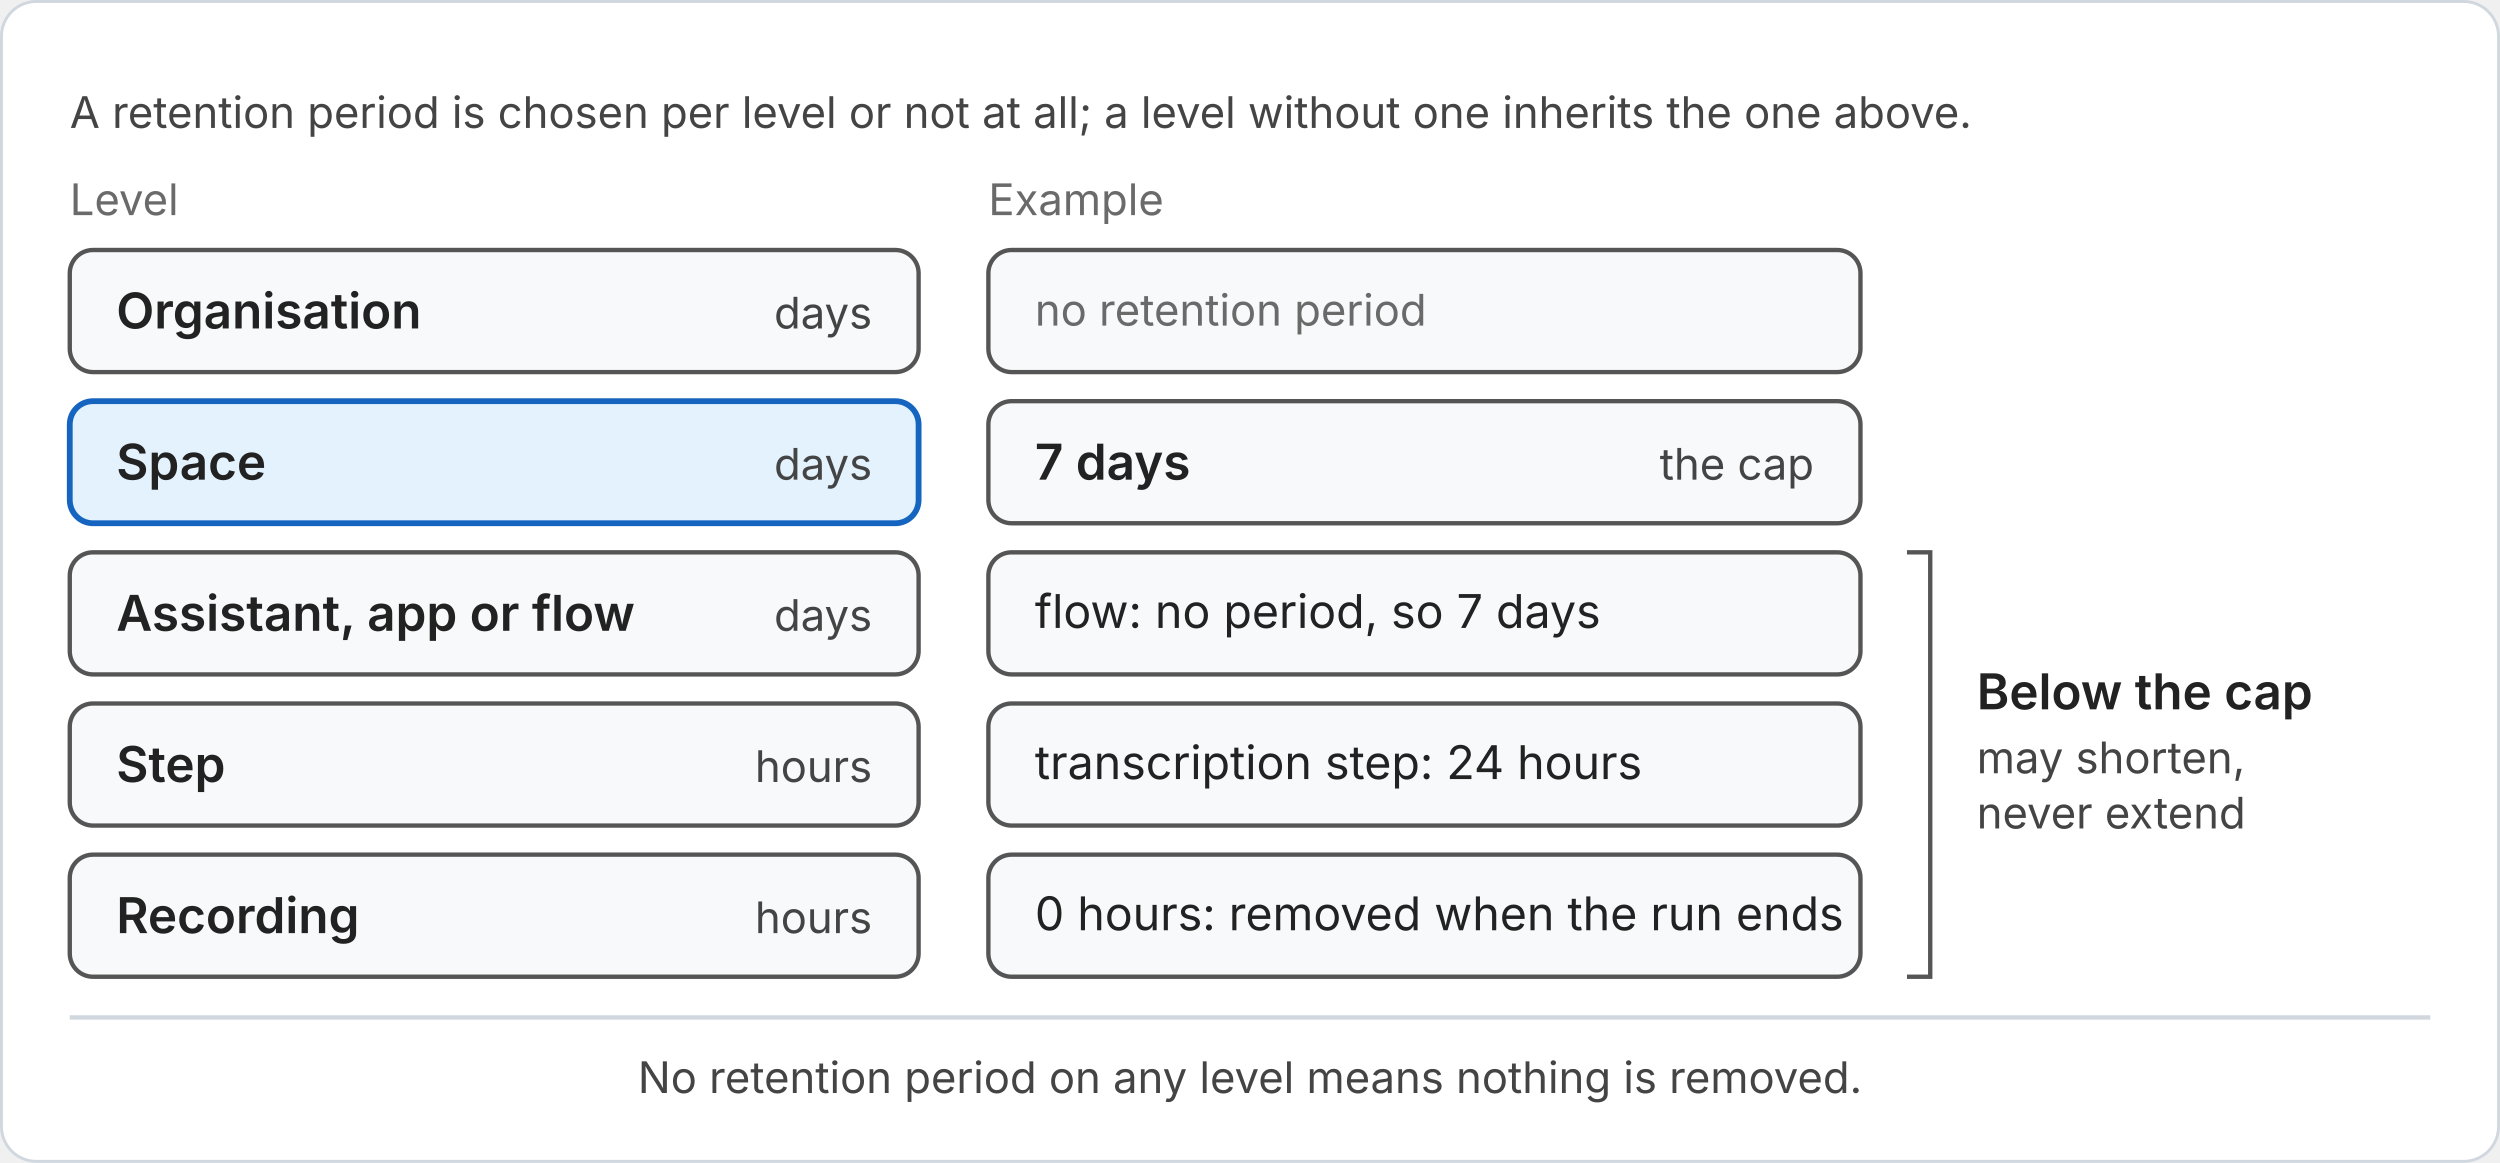
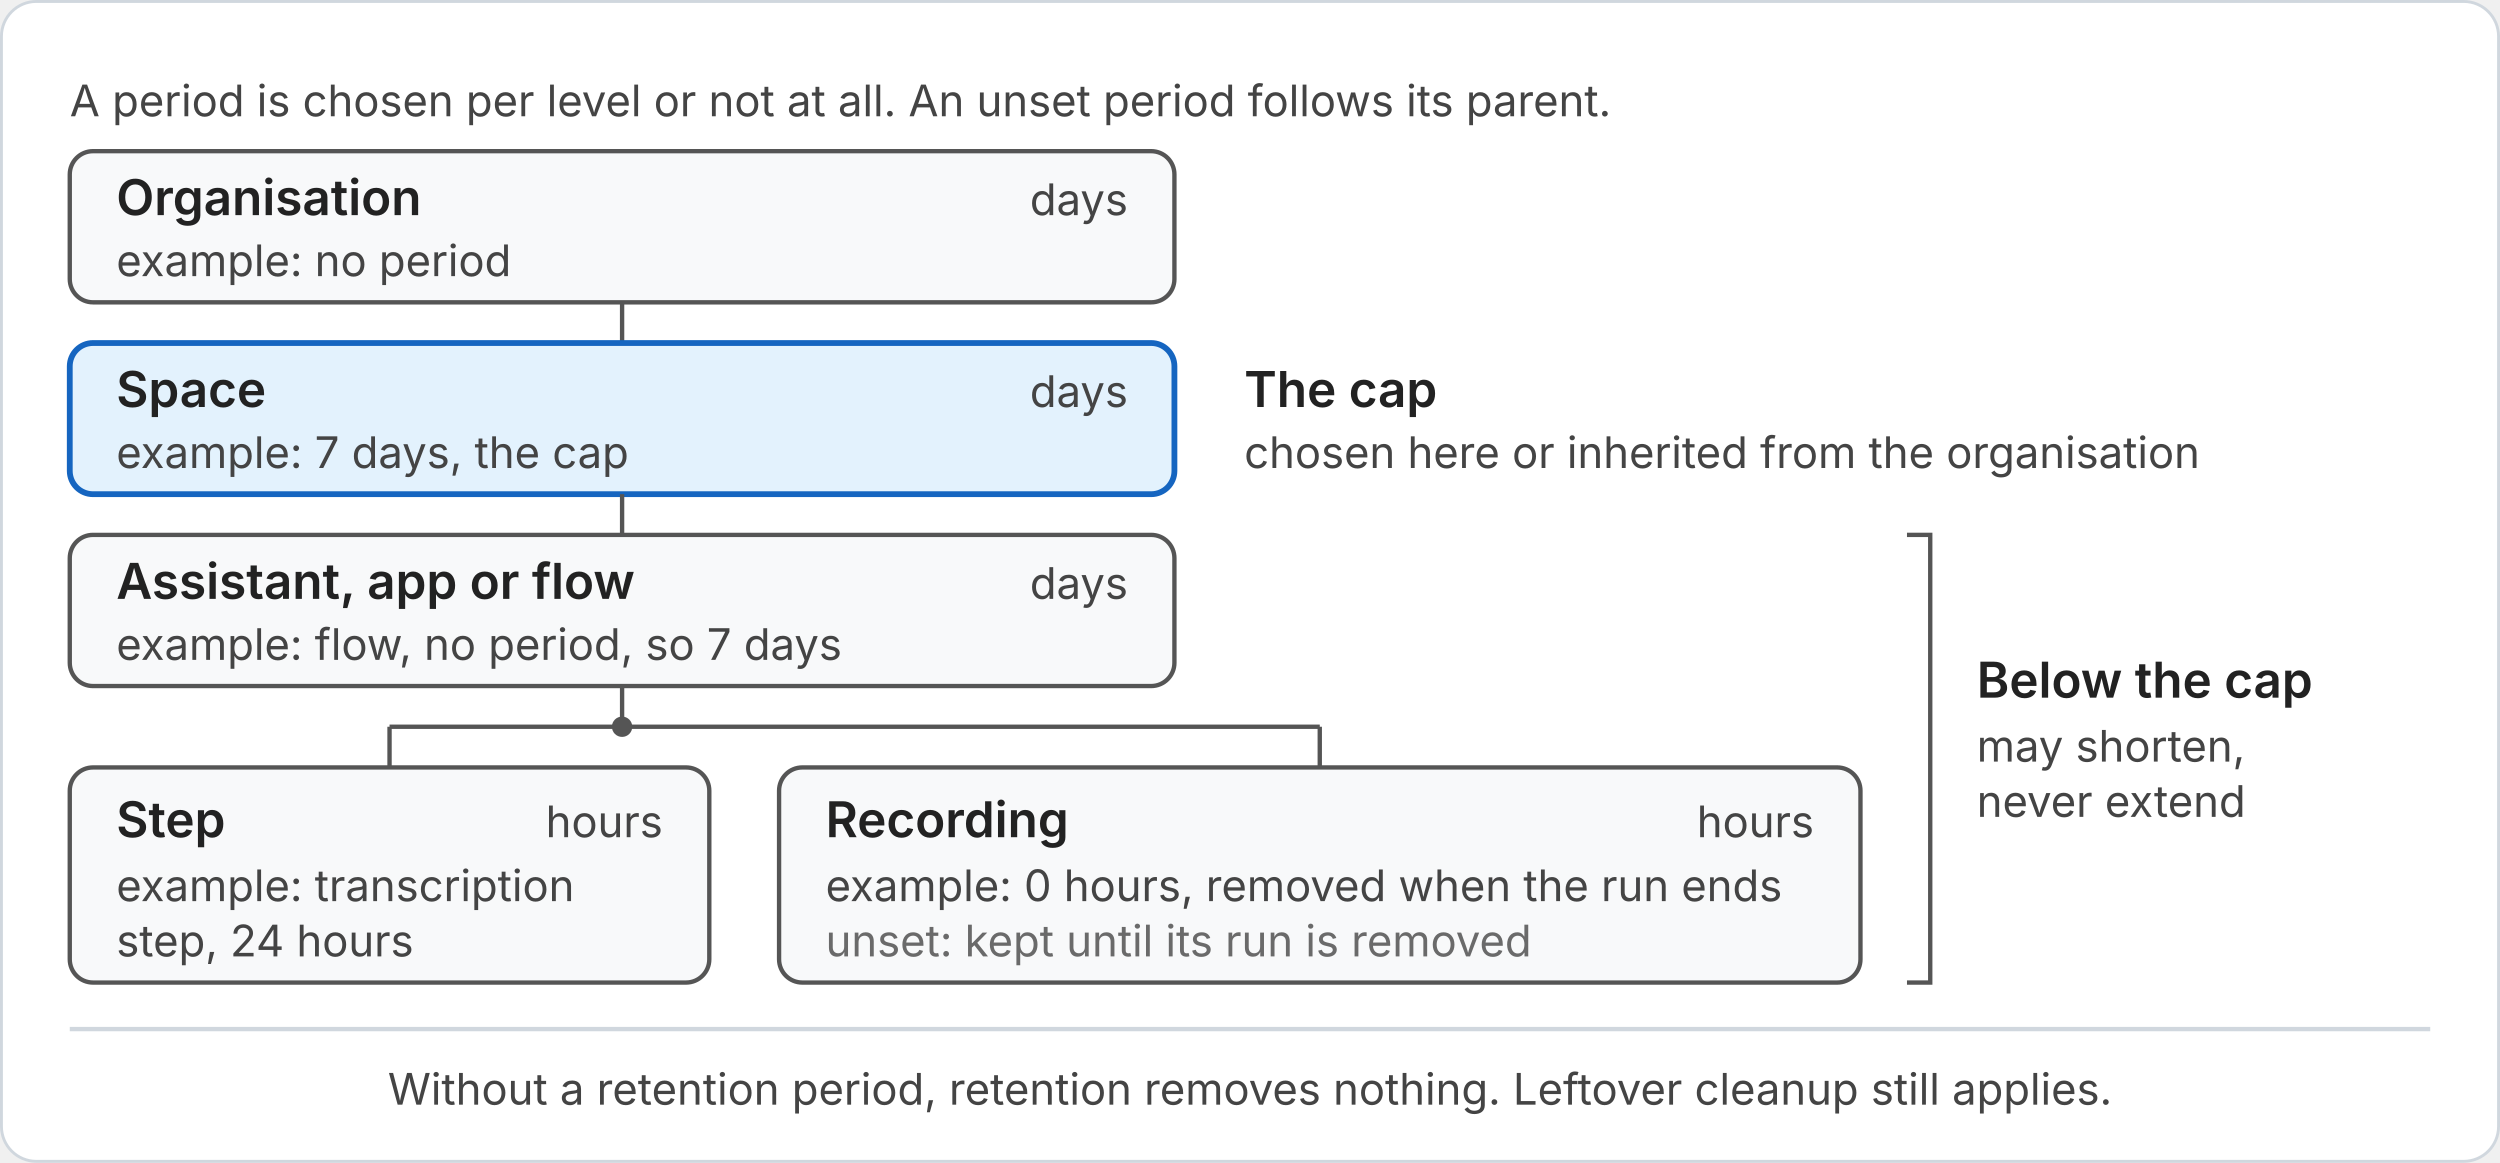
<svg xmlns="http://www.w3.org/2000/svg" width="860" height="400" viewBox="0 0 860 400" role="img" aria-labelledby="t d" style="font-family: Inter, 'Segoe UI', Helvetica, Arial, sans-serif; color-scheme: light dark;">
  <defs>
    <marker id="a" viewBox="0 0 10 10" refX="9" refY="5" markerWidth="8" markerHeight="8" orient="auto-start-reverse">
      <path class="ah" d="M0,0 L10,5 L0,10 z" />
    </marker>
  </defs>
  <style>
    .bg{fill:#ffffff;stroke:#d0d7de;stroke-width:1}
    .lane{fill:none;stroke:#d0d7de;stroke-width:1.5}
    .box{fill:#f8f9fa;stroke:#555;stroke-width:1.5}
    .key{fill:#e3f2fd;stroke:#1565c0;stroke-width:2}
    .ok{fill:#e8f5e9;stroke:#2e7d32;stroke-width:1.5}
    .warn{fill:#fff3e0;stroke:#b26a00;stroke-width:1.5}
    .no{fill:#ffebee;stroke:#c62828;stroke-width:1.5}
    .gone{fill:none;stroke:#999;stroke-width:1.5;stroke-dasharray:6 4}
    .h{fill:#222;font-size:17px;font-weight:600}
    .t{fill:#222;font-size:16px}
    .s{fill:#444;font-size:15px}
    .m{fill:#6a6a6a;font-size:15px}
    .r{fill:#c62828;font-size:15px}
    .pill{fill:#ffffff}
    .edge{stroke:#555;stroke-width:1.5;fill:none;marker-end:url(#a)}
    .back{stroke:#555;stroke-width:1.5;fill:none;stroke-dasharray:6 4;marker-end:url(#a)}
    .line{stroke:#555;stroke-width:1.5;fill:none}
    .cut{stroke:#c62828;stroke-width:2;fill:none}
    .mark{stroke:#b26a00;stroke-width:2;fill:none;stroke-dasharray:6 4}
    .dot,.ah{fill:#555}
    @media (prefers-color-scheme: dark){
      .bg,.pill{fill:#0d1117}
      .bg,.lane{stroke:#30363d}
      .box{fill:#161b22;stroke:#8b949e}
      .key{fill:#0d2a45;stroke:#58a6ff}
      .ok{fill:#0f2a19;stroke:#3fb950}
      .warn{fill:#2b1d07;stroke:#d29922}
      .no{fill:#2d1214;stroke:#f85149}
      .gone{stroke:#6e7681}
      .h,.t{fill:#e6edf3}
      .s{fill:#b8c0ca}
      .m{fill:#8b949e}
      .r{fill:#ff7b72}
      .edge,.back,.line{stroke:#8b949e}
      .cut{stroke:#ff7b72}
      .mark{stroke:#d29922}
      .dot,.ah{fill:#8b949e}
    }
  </style>
  <rect class="bg" x="0.5" y="0.5" width="859" height="399" rx="12" />
-   <text class="s" x="24" y="44">A retention period is chosen per level or not at all; a level without one inherits the one above.</text>
-   <text class="m" x="24" y="74">Level</text>
-   <text class="m" x="340" y="74">Example</text>
-   <rect class="box" x="24" y="86" width="292" height="42" rx="8" />
-   <text class="h" x="40" y="113">Organisation</text>
-   <text class="s" x="300" y="113" text-anchor="end">days</text>
-   <rect class="key" x="24" y="138" width="292" height="42" rx="8" />
-   <text class="h" x="40" y="165">Space</text>
-   <text class="s" x="300" y="165" text-anchor="end">days</text>
-   <rect class="box" x="24" y="190" width="292" height="42" rx="8" />
-   <text class="h" x="40" y="217">Assistant, app or flow</text>
-   <text class="s" x="300" y="217" text-anchor="end">days</text>
-   <rect class="box" x="24" y="242" width="292" height="42" rx="8" />
-   <text class="h" x="40" y="269">Step</text>
-   <text class="s" x="300" y="269" text-anchor="end">hours</text>
-   <rect class="box" x="24" y="294" width="292" height="42" rx="8" />
-   <text class="h" x="40" y="321">Recording</text>
-   <text class="s" x="300" y="321" text-anchor="end">hours</text>
-   <rect class="box" x="340" y="86" width="300" height="42" rx="8" />
-   <text class="m" x="356" y="112">no retention period</text>
-   <rect class="box" x="340" y="138" width="300" height="42" rx="8" />
-   <text class="h" x="356" y="165">7 days</text>
-   <text class="s" x="624" y="165" text-anchor="end">the cap</text>
-   <rect class="box" x="340" y="190" width="300" height="42" rx="8" />
-   <text class="t" x="356" y="216">flow: no period, so 7 days</text>
-   <rect class="box" x="340" y="242" width="300" height="42" rx="8" />
-   <text class="t" x="356" y="268">transcription step: 24 hours</text>
-   <rect class="box" x="340" y="294" width="300" height="42" rx="8" />
-   <text class="t" x="356" y="320">0 hours: removed when the run ends</text>
-   <path class="line" d="M656,190 H664 V336 H656" />
-   <text class="h" x="680" y="244">Below the cap</text>
-   <text class="s" x="680" y="266">may shorten,</text>
-   <text class="s" x="680" y="285">never extend</text>
-   <path class="lane" d="M24,350 H836" />
-   <text class="s" x="430" y="376" text-anchor="middle">No retention period on any level means nothing is removed.</text>
+   <text class="s" x="24" y="40">A period is chosen per level or not at all. An unset period follows its parent.</text>
+   <rect class="box" x="24" y="52" width="380" height="52" rx="8" />
+   <text class="h" x="40" y="74">Organisation</text>
+   <text class="s" x="388" y="74" text-anchor="end">days</text>
+   <text class="s" x="40" y="95">example: no period</text>
+   <path class="line" d="M214,104 V118" />
+   <rect class="key" x="24" y="118" width="380" height="52" rx="8" />
+   <text class="h" x="40" y="140">Space</text>
+   <text class="s" x="388" y="140" text-anchor="end">days</text>
+   <text class="s" x="40" y="161">example: 7 days, the cap</text>
+   <text class="h" x="428" y="140">The cap</text>
+   <text class="s" x="428" y="161">chosen here or inherited from the organisation</text>
+   <path class="line" d="M214,170 V184" />
+   <rect class="box" x="24" y="184" width="380" height="52" rx="8" />
+   <text class="h" x="40" y="206">Assistant, app or flow</text>
+   <text class="s" x="388" y="206" text-anchor="end">days</text>
+   <text class="s" x="40" y="227">example: flow, no period, so 7 days</text>
+   <path class="line" d="M214,236 V250 M134,250 H454 M134,250 V264 M454,250 V264" />
+   <circle class="dot" cx="214" cy="250" r="3.5" />
+   <rect class="box" x="24" y="264" width="220" height="74" rx="8" />
+   <text class="h" x="40" y="288">Step</text>
+   <text class="s" x="228" y="288" text-anchor="end">hours</text>
+   <text class="s" x="40" y="310">example: transcription</text>
+   <text class="s" x="40" y="329">step, 24 hours</text>
+   <rect class="box" x="268" y="264" width="372" height="74" rx="8" />
+   <text class="h" x="284" y="288">Recording</text>
+   <text class="s" x="624" y="288" text-anchor="end">hours</text>
+   <text class="s" x="284" y="310">example: 0 hours, removed when the run ends</text>
+   <text class="m" x="284" y="329">unset: kept until its run is removed</text>
+   <path class="line" d="M656,184 H664 V338 H656" />
+   <text class="h" x="680" y="240">Below the cap</text>
+   <text class="s" x="680" y="262">may shorten,</text>
+   <text class="s" x="680" y="281">never extend</text>
+   <path class="lane" d="M24,354 H836" />
+   <text class="s" x="430" y="380" text-anchor="middle">Without a retention period, retention removes nothing. Leftover cleanup still applies.</text>
</svg>
